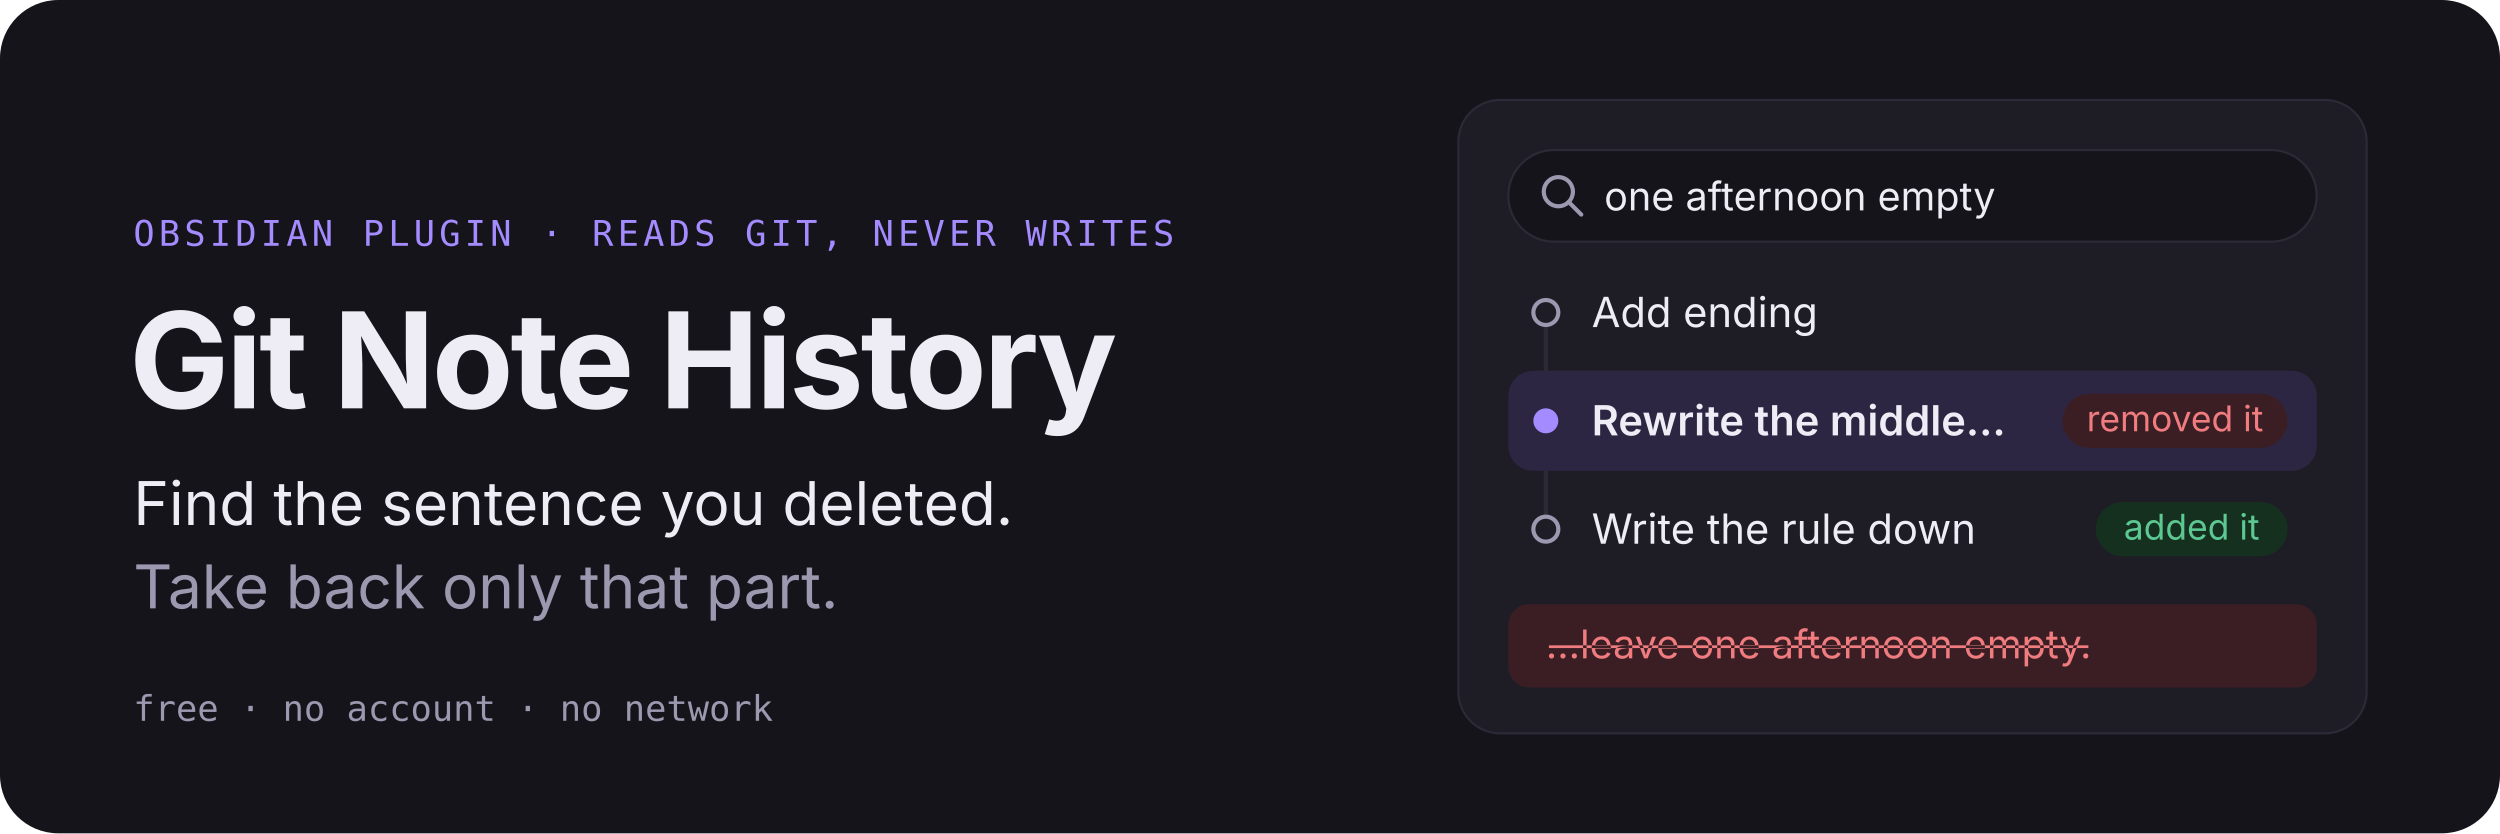
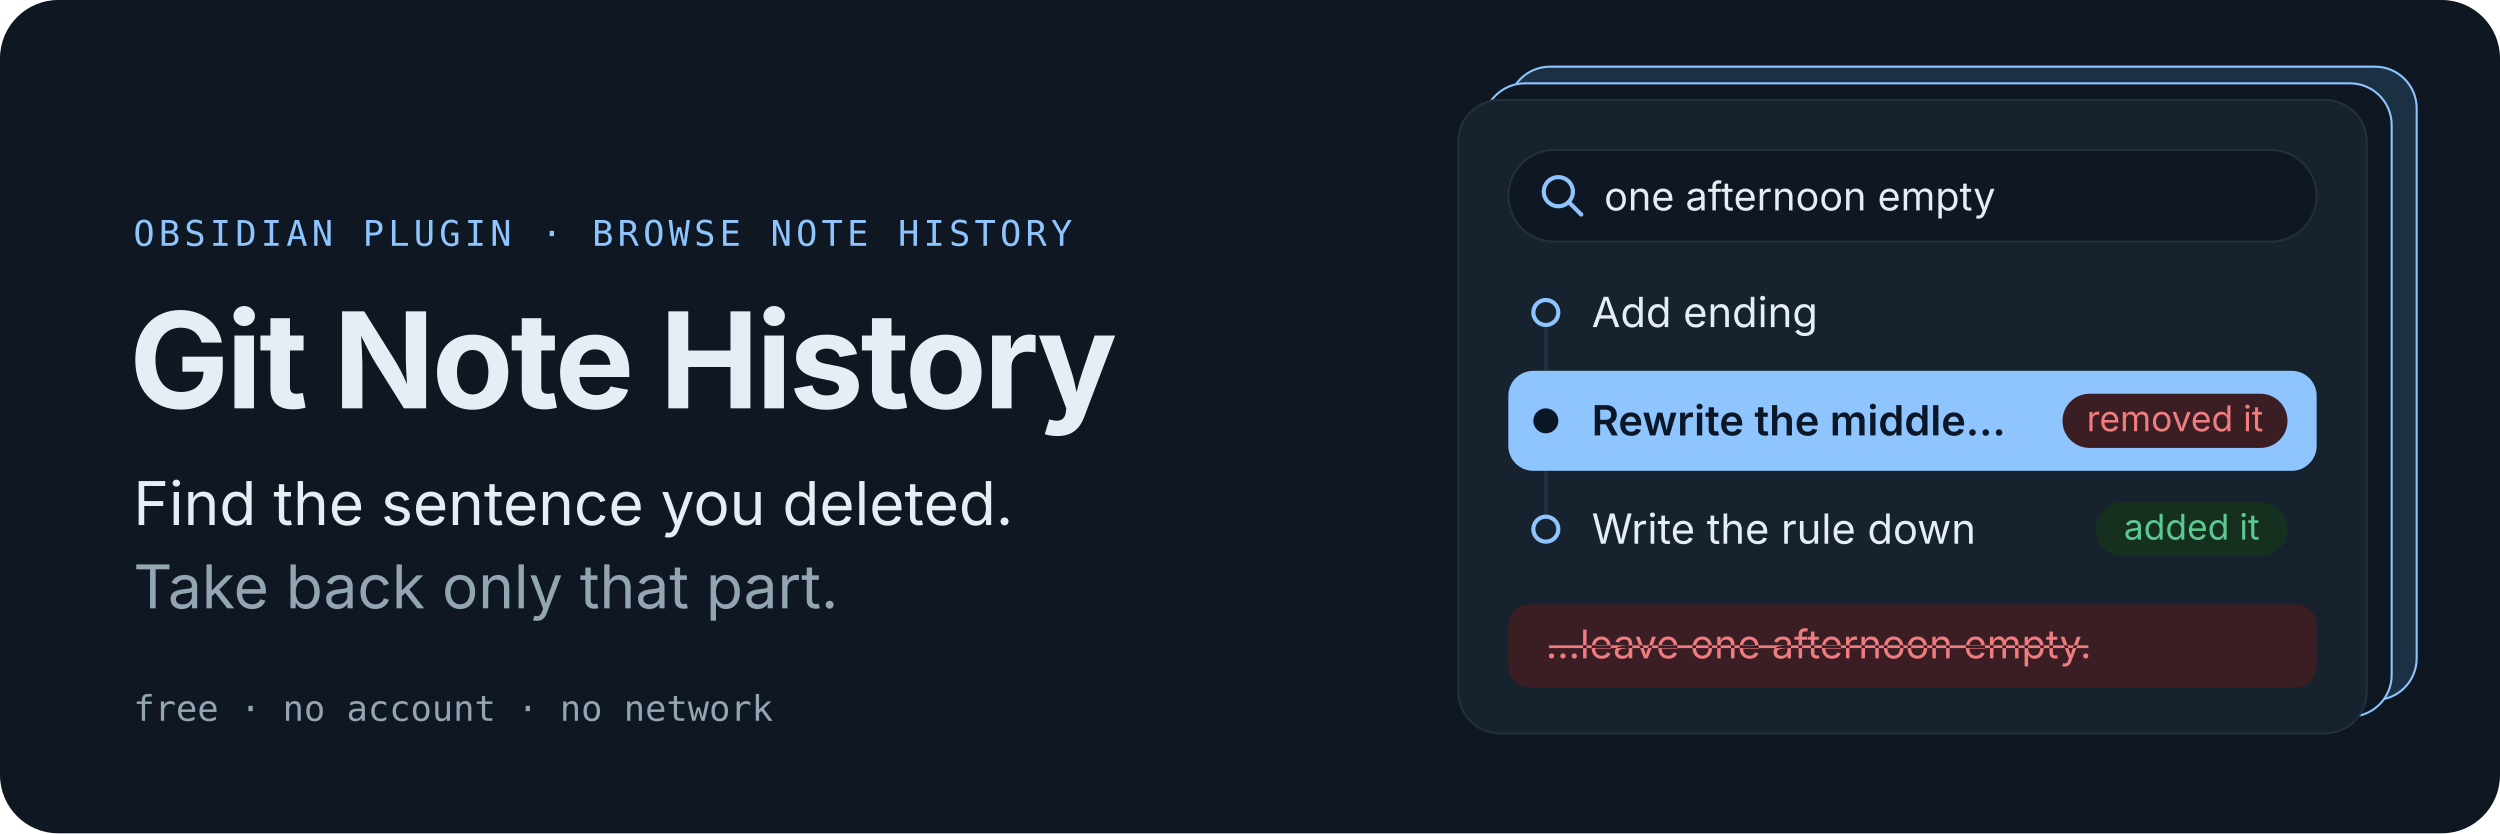
<svg xmlns="http://www.w3.org/2000/svg" width="1200" height="400" viewBox="0 0 1200 400" role="img" aria-labelledby="t d">
-   <rect width="1200" height="400" rx="28" fill="#15141B" />
+   <rect width="1200" height="400" rx="28" fill="#0F1822" />
  <g id="title-block" font-family="-apple-system, BlinkMacSystemFont, 'Segoe UI', 'PingFang SC', sans-serif">
-     <text x="64" y="118" font-family="ui-monospace, SFMono-Regular, Menlo, monospace" font-size="17" letter-spacing="2" fill="#A48BFF">OBSIDIAN PLUGIN · READS GIT, NEVER WRITES</text>
-     <text x="62" y="196" font-size="64" font-weight="700" letter-spacing="-1.5" fill="#EEECF5">Git Note History</text>
-     <text x="64" y="252" font-size="29" fill="#EEECF5">Find the sentence you deleted.</text>
-     <text x="64" y="292" font-size="29" fill="#9C98AF">Take back only that part.</text>
-     <text x="64" y="346" font-family="ui-monospace, SFMono-Regular, Menlo, monospace" font-size="17" fill="#9C98AF">free · no account · no network</text>
+     <text x="64" y="118" font-family="ui-monospace, SFMono-Regular, Menlo, monospace" font-size="17" letter-spacing="2" fill="#8EC5FF">OBSIDIAN PLUGIN · BROWSE NOTE HISTORY</text>
+     <text x="62" y="196" font-size="64" font-weight="700" letter-spacing="-1.5" fill="#E6EEF5">Git Note History</text>
+     <text x="64" y="252" font-size="29" fill="#E6EEF5">Find the sentence you deleted.</text>
+     <text x="64" y="292" font-size="29" fill="#93A4B3">Take back only that part.</text>
+     <text x="64" y="346" font-family="ui-monospace, SFMono-Regular, Menlo, monospace" font-size="17" fill="#93A4B3">free · no account · no network</text>
  </g>
  <g id="project-proof" font-family="-apple-system, BlinkMacSystemFont, 'Segoe UI', 'PingFang SC', sans-serif">
-     <rect x="700" y="48" width="436" height="304" rx="20" fill="#1E1D26" stroke="#2C2A36" />
-     <rect x="724" y="72" width="388" height="44" rx="22" fill="#15141B" stroke="#2C2A36" />
-     <circle cx="748" cy="92" r="7" fill="none" stroke="#9C98AF" stroke-width="2" />
-     <path d="M753 97 L759 103" stroke="#9C98AF" stroke-width="2" stroke-linecap="round" />
-     <text x="770" y="101" font-size="19" fill="#EEECF5">one afternoon empty</text>
-     <path d="M742 150 V258" stroke="#2C2A36" stroke-width="2" />
-     <circle cx="742" cy="150" r="6" fill="#1E1D26" stroke="#9C98AF" stroke-width="2" />
-     <text x="764" y="157" font-size="20" fill="#EEECF5">Add ending</text>
-     <rect x="724" y="178" width="388" height="48" rx="12" fill="#2C2643" />
-     <circle cx="742" cy="202" r="6" fill="#A48BFF" />
-     <text x="764" y="209" font-size="20" font-weight="600" fill="#EEECF5">Rewrite the middle…</text>
+     <rect x="724" y="32" width="436" height="304" rx="20" fill="#1C3044" stroke="#8EC5FF" />
+     <rect x="712" y="40" width="436" height="304" rx="20" fill="#0F1822" stroke="#8EC5FF" />
+     <rect x="700" y="48" width="436" height="304" rx="20" fill="#16222E" stroke="#22303D" />
+     <rect x="724" y="72" width="388" height="44" rx="22" fill="#0F1822" stroke="#22303D" />
+     <circle cx="748" cy="92" r="7" fill="none" stroke="#8EC5FF" stroke-width="2" />
+     <path d="M753 97 L759 103" stroke="#8EC5FF" stroke-width="2" stroke-linecap="round" />
+     <text x="770" y="101" font-size="19" fill="#E6EEF5">one afternoon empty</text>
+     <path d="M742 150 V258" stroke="#22303D" stroke-width="2" />
+     <circle cx="742" cy="150" r="6" fill="#16222E" stroke="#8EC5FF" stroke-width="2" />
+     <text x="764" y="157" font-size="20" fill="#E6EEF5">Add ending</text>
+     <rect x="724" y="178" width="388" height="48" rx="12" fill="#8EC5FF" />
+     <circle cx="742" cy="202" r="6" fill="#0B1626" />
+     <text x="764" y="209" font-size="20" font-weight="600" fill="#0B1626">Rewrite the middle…</text>
    <rect x="990" y="189" width="108" height="26" rx="13" fill="#3A1E24" />
    <text x="1044" y="207" font-size="17" text-anchor="middle" fill="#F07C80">removed it</text>
-     <circle cx="742" cy="254" r="6" fill="#1E1D26" stroke="#9C98AF" stroke-width="2" />
-     <text x="764" y="261" font-size="20" fill="#EEECF5">Write the rule down</text>
+     <circle cx="742" cy="254" r="6" fill="#16222E" stroke="#8EC5FF" stroke-width="2" />
+     <text x="764" y="261" font-size="20" fill="#E6EEF5">Write the rule down</text>
    <rect x="1006" y="241" width="92" height="26" rx="13" fill="#16301F" />
    <text x="1052" y="259" font-size="17" text-anchor="middle" fill="#5CC892">added it</text>
    <rect x="724" y="290" width="388" height="40" rx="10" fill="#3A1E24" />
    <text x="742" y="316" font-size="19" fill="#F07C80" text-decoration="line-through">…leave one afternoon empty.</text>
  </g>
</svg>
